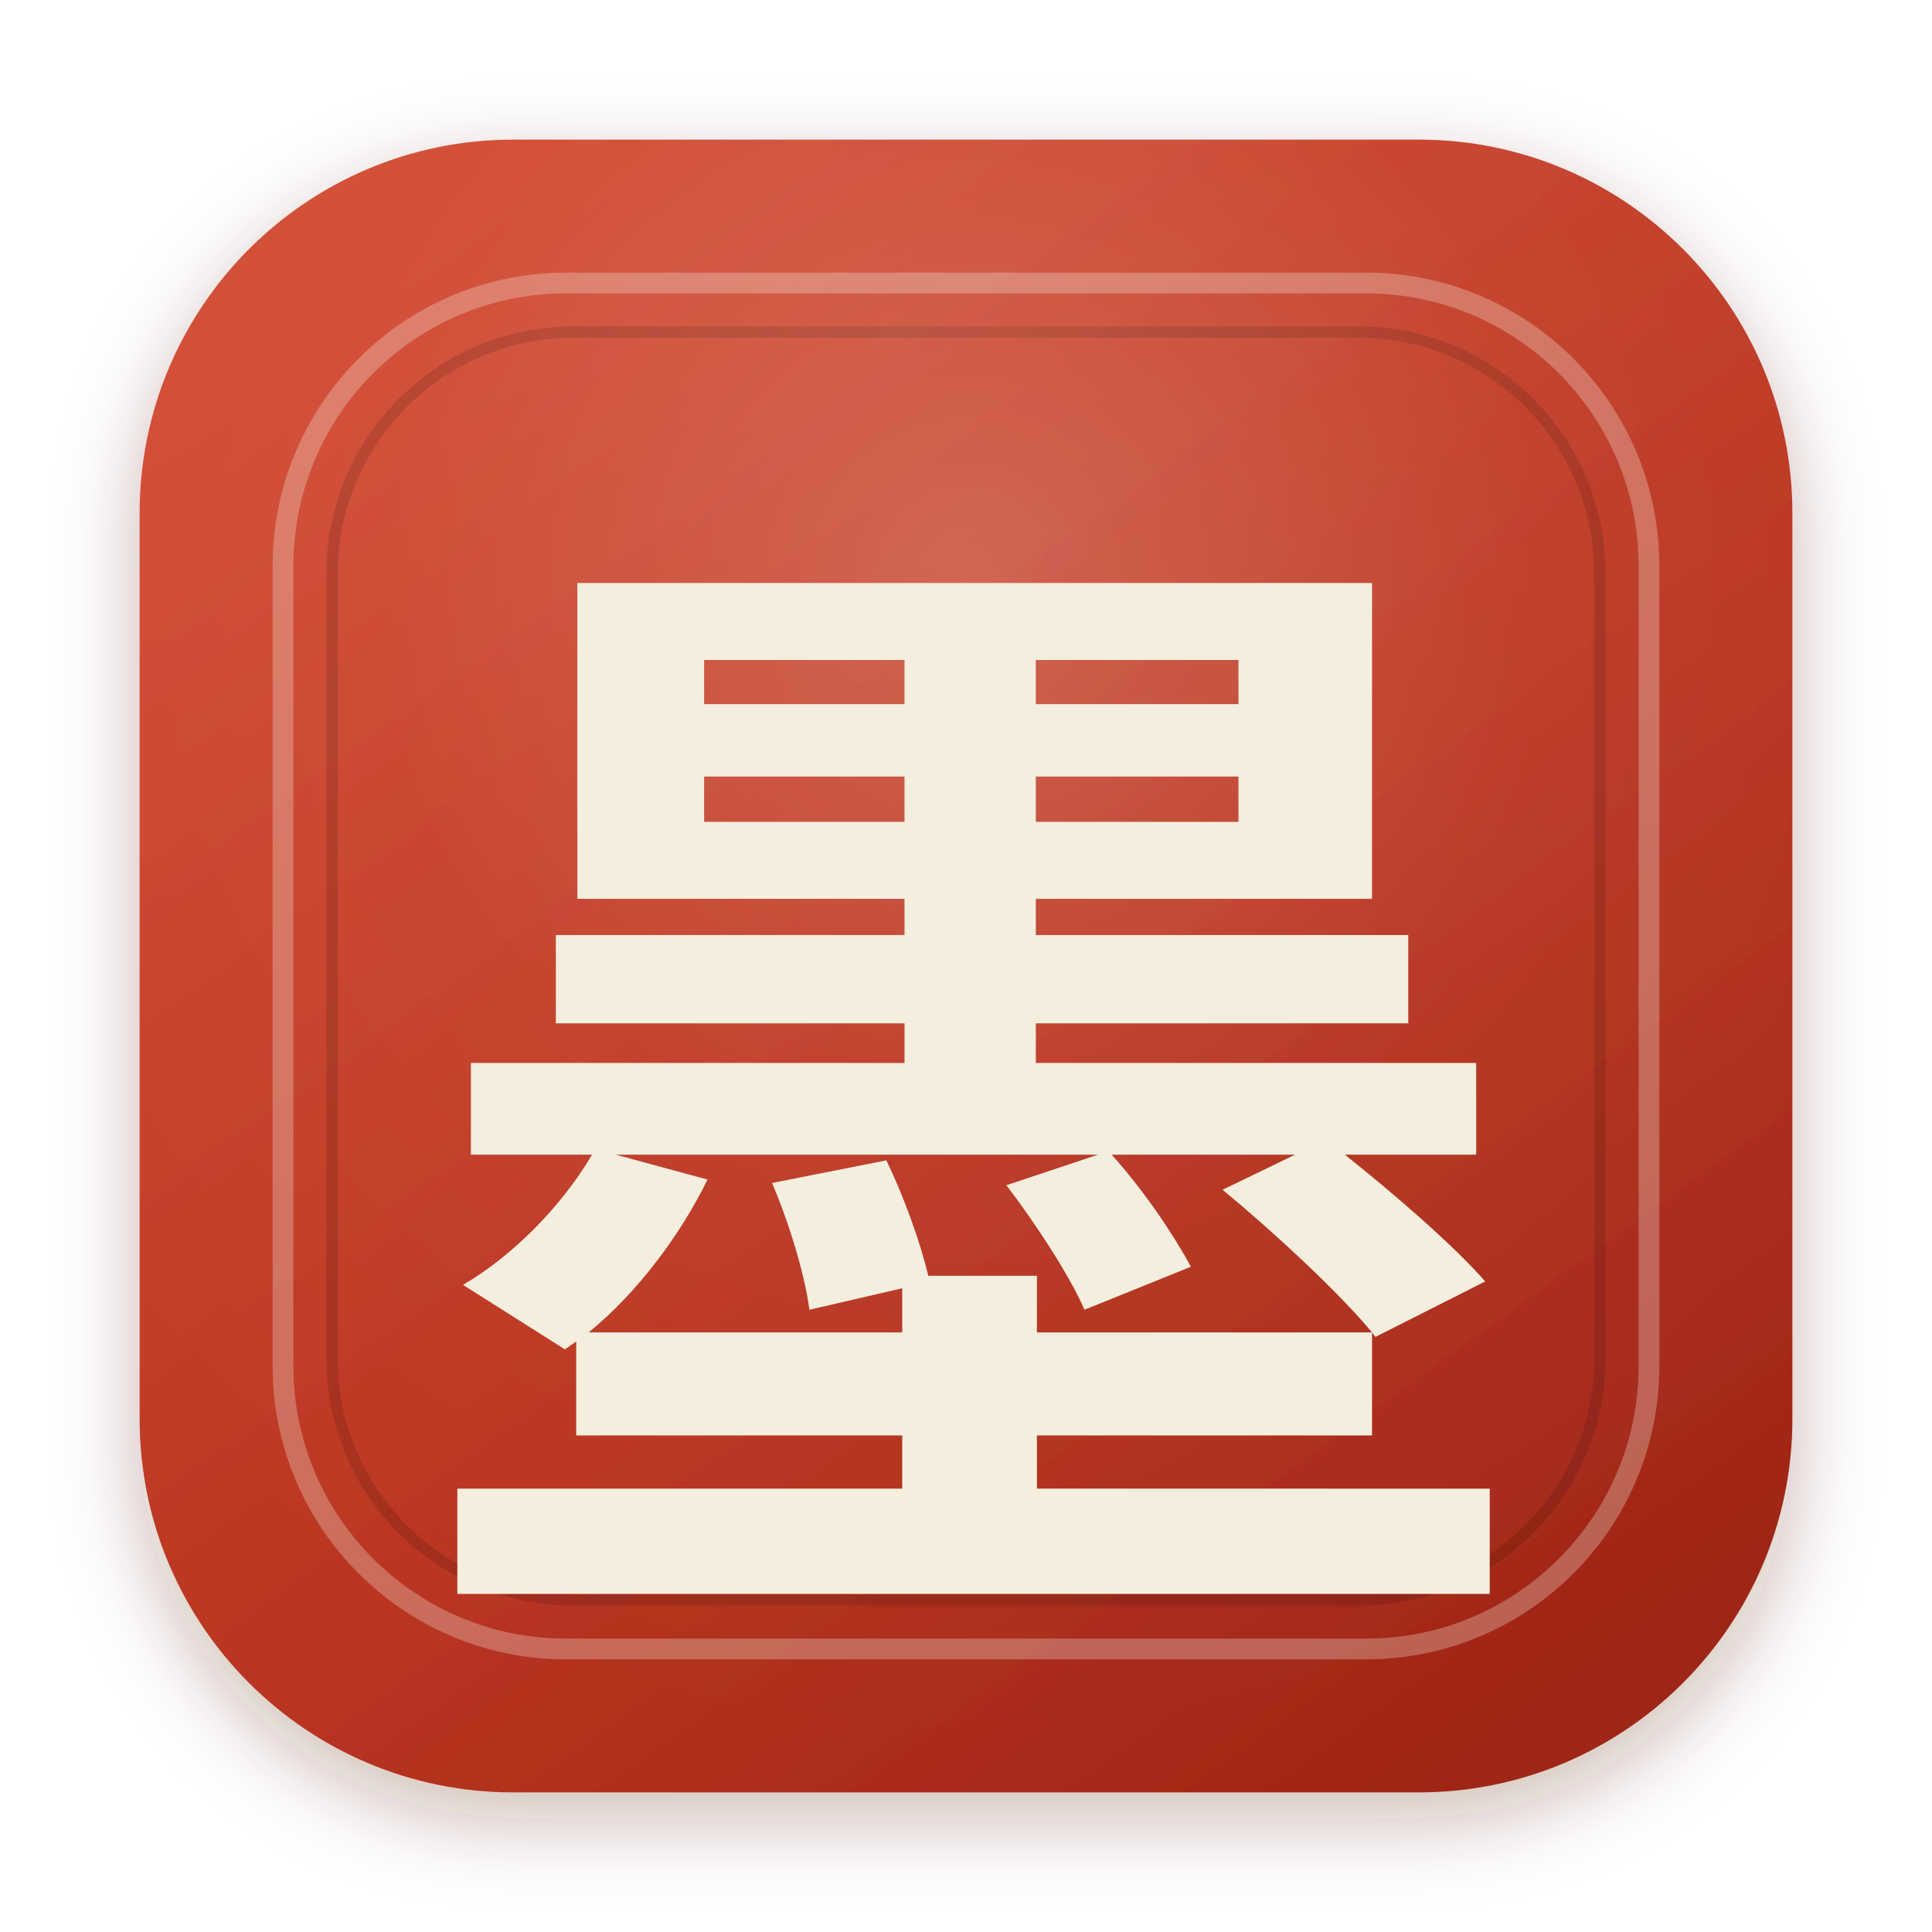
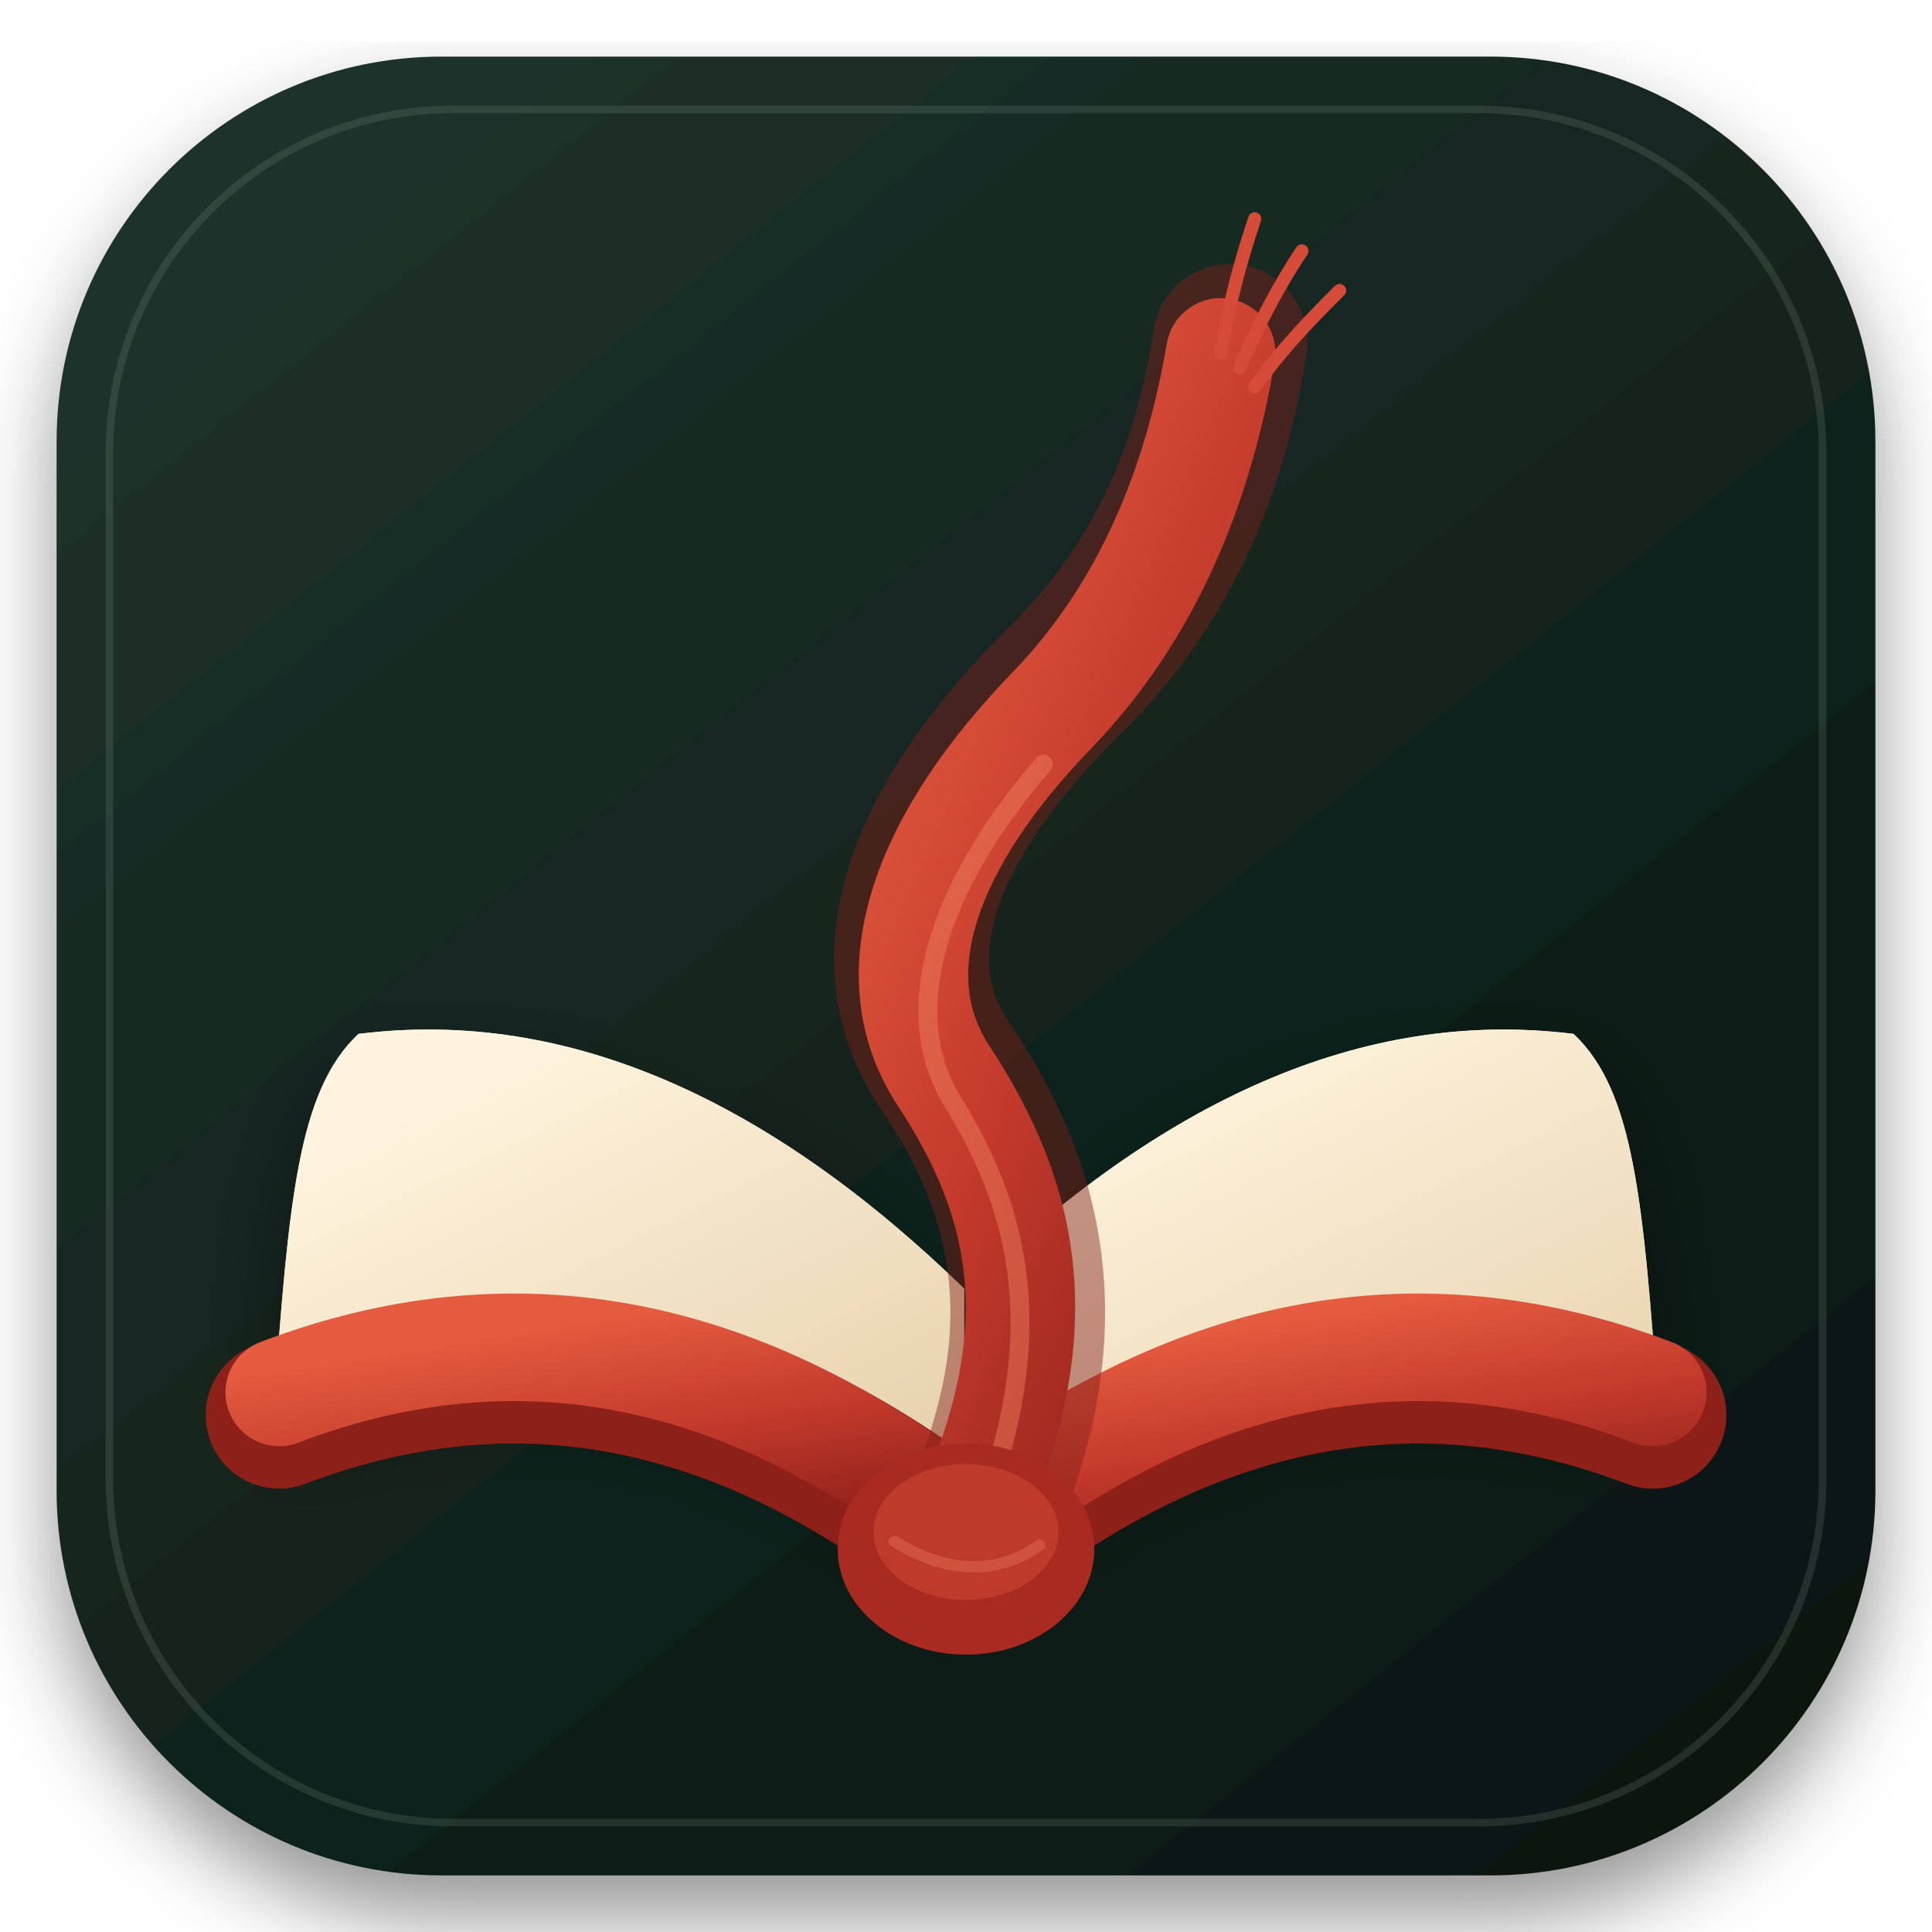
- <svg xmlns="http://www.w3.org/2000/svg" width="1024" height="1024" viewBox="0 0 1024 1024">
+ <svg xmlns="http://www.w3.org/2000/svg" width="1024" height="1024" viewBox="0 0 1024 1024" role="img" aria-labelledby="title desc">
  <defs>
-     <linearGradient id="cinnabar" x1="0.18" y1="0.05" x2="0.85" y2="0.98">
-       <stop offset="0" stop-color="#d24b33" />
-       <stop offset="0.55" stop-color="#bb3622" />
-       <stop offset="1" stop-color="#9e2517" />
+     <linearGradient id="ink" x1="0.1" y1="0" x2="0.9" y2="1">
+       <stop offset="0" stop-color="#1e332b" />
+       <stop offset="1" stop-color="#071510" />
    </linearGradient>
-     <radialGradient id="sheen" cx="0.5" cy="0.26" r="0.72">
-       <stop offset="0" stop-color="#ffffff" stop-opacity="0.20" />
-       <stop offset="0.5" stop-color="#ffffff" stop-opacity="0.04" />
-       <stop offset="1" stop-color="#ffffff" stop-opacity="0" />
-     </radialGradient>
-     <filter id="soft" x="-10%" y="-10%" width="120%" height="120%">
-       <feDropShadow dx="0" dy="14" stdDeviation="22" flood-color="#5b1a10" flood-opacity="0.30" />
+     <linearGradient id="paper" x1="0.2" y1="0.1" x2="0.8" y2="1">
+       <stop offset="0" stop-color="#fff5df" />
+       <stop offset="1" stop-color="#e5cfaa" />
+     </linearGradient>
+     <linearGradient id="verm" x1="0.2" y1="0" x2="0.8" y2="1">
+       <stop offset="0" stop-color="#e45b3f" />
+       <stop offset="0.5" stop-color="#c43a2c" />
+       <stop offset="1" stop-color="#8e201a" />
+     </linearGradient>
+     <filter id="shadow" x="-20%" y="-20%" width="140%" height="150%">
+       <feDropShadow dx="0" dy="22" stdDeviation="22" flood-color="#000" flood-opacity="0.42" />
    </filter>
  </defs>
-   <rect x="74" y="74" width="876" height="876" rx="198" fill="url(#cinnabar)" filter="url(#soft)" />
-   <rect x="150" y="150" width="724" height="724" rx="150" fill="none" stroke="#f3ede0" stroke-opacity="0.30" stroke-width="11" />
-   <rect x="176" y="176" width="672" height="672" rx="128" fill="none" stroke="#3a0f08" stroke-opacity="0.18" stroke-width="6" />
-   <rect x="74" y="74" width="876" height="876" rx="198" fill="url(#sheen)" />
-   <text x="516" y="540" text-anchor="middle" dominant-baseline="central" font-family="STSong, SimSun, 'Songti SC', 'Noto Serif SC', serif" font-size="600" font-weight="600" fill="#f4eede">墨</text>
+   <rect x="30" y="30" width="964" height="964" rx="204" fill="url(#ink)" filter="url(#shadow)" />
+   <rect x="58" y="58" width="908" height="908" rx="182" fill="none" stroke="#b7c9bd" stroke-opacity="0.14" stroke-width="4" />
+   <path d="M511 820 C422 746 305 687 145 748 C153 636 158 578 190 548 C302 534 409 584 511 683 Z" fill="url(#paper)" filter="url(#shadow)" />
+   <path d="M513 820 C602 746 719 687 879 748 C871 636 866 578 834 548 C722 534 615 584 513 683 Z" fill="url(#paper)" filter="url(#shadow)" />
+   <path d="M511 820 C422 746 305 687 145 748 C153 636 158 578 190 548 C302 534 409 584 511 683 Z" fill="url(#paper)" />
+   <path d="M513 820 C602 746 719 687 879 748 C871 636 866 578 834 548 C722 534 615 584 513 683 Z" fill="url(#paper)" />
+   <path d="M148 750 C282 699 403 733 512 820" fill="none" stroke="#8d211a" stroke-width="78" stroke-linecap="round" />
+   <path d="M876 750 C742 699 621 733 512 820" fill="none" stroke="#8d211a" stroke-width="78" stroke-linecap="round" />
+   <path d="M148 738 C282 687 403 721 512 808" fill="none" stroke="url(#verm)" stroke-width="57" stroke-linecap="round" />
+   <path d="M876 738 C742 687 621 721 512 808" fill="none" stroke="url(#verm)" stroke-width="57" stroke-linecap="round" />
+   <path d="M512 820 C565 713 548 634 501 565 C460 505 493 431 565 360 C616 310 642 248 652 181" fill="none" stroke="#7f2019" stroke-opacity="0.45" stroke-width="82" stroke-linecap="round" />
+   <path d="M512 808 C559 706 544 637 500 570 C464 515 492 444 558 376 C608 324 635 258 647 187" fill="none" stroke="url(#verm)" stroke-width="58" stroke-linecap="round" />
+   <path d="M521 799 C558 700 537 636 505 584 C476 537 496 471 553 405" fill="none" stroke="#ef8060" stroke-opacity="0.46" stroke-width="10" stroke-linecap="round" />
+   <path d="M647 187 C651 163 657 140 665 116 M657 195 C668 170 678 151 690 133 M665 205 C681 183 696 168 710 154" fill="none" stroke="#d64b37" stroke-width="7" stroke-linecap="round" />
+   <ellipse cx="512" cy="821" rx="68" ry="56" fill="#a82a21" />
+   <ellipse cx="512" cy="812" rx="49" ry="36" fill="#cf4633" opacity="0.58" />
+   <path d="M474 817 C500 833 527 836 551 819" fill="none" stroke="#ef8060" stroke-opacity="0.35" stroke-width="6" stroke-linecap="round" />
</svg>
